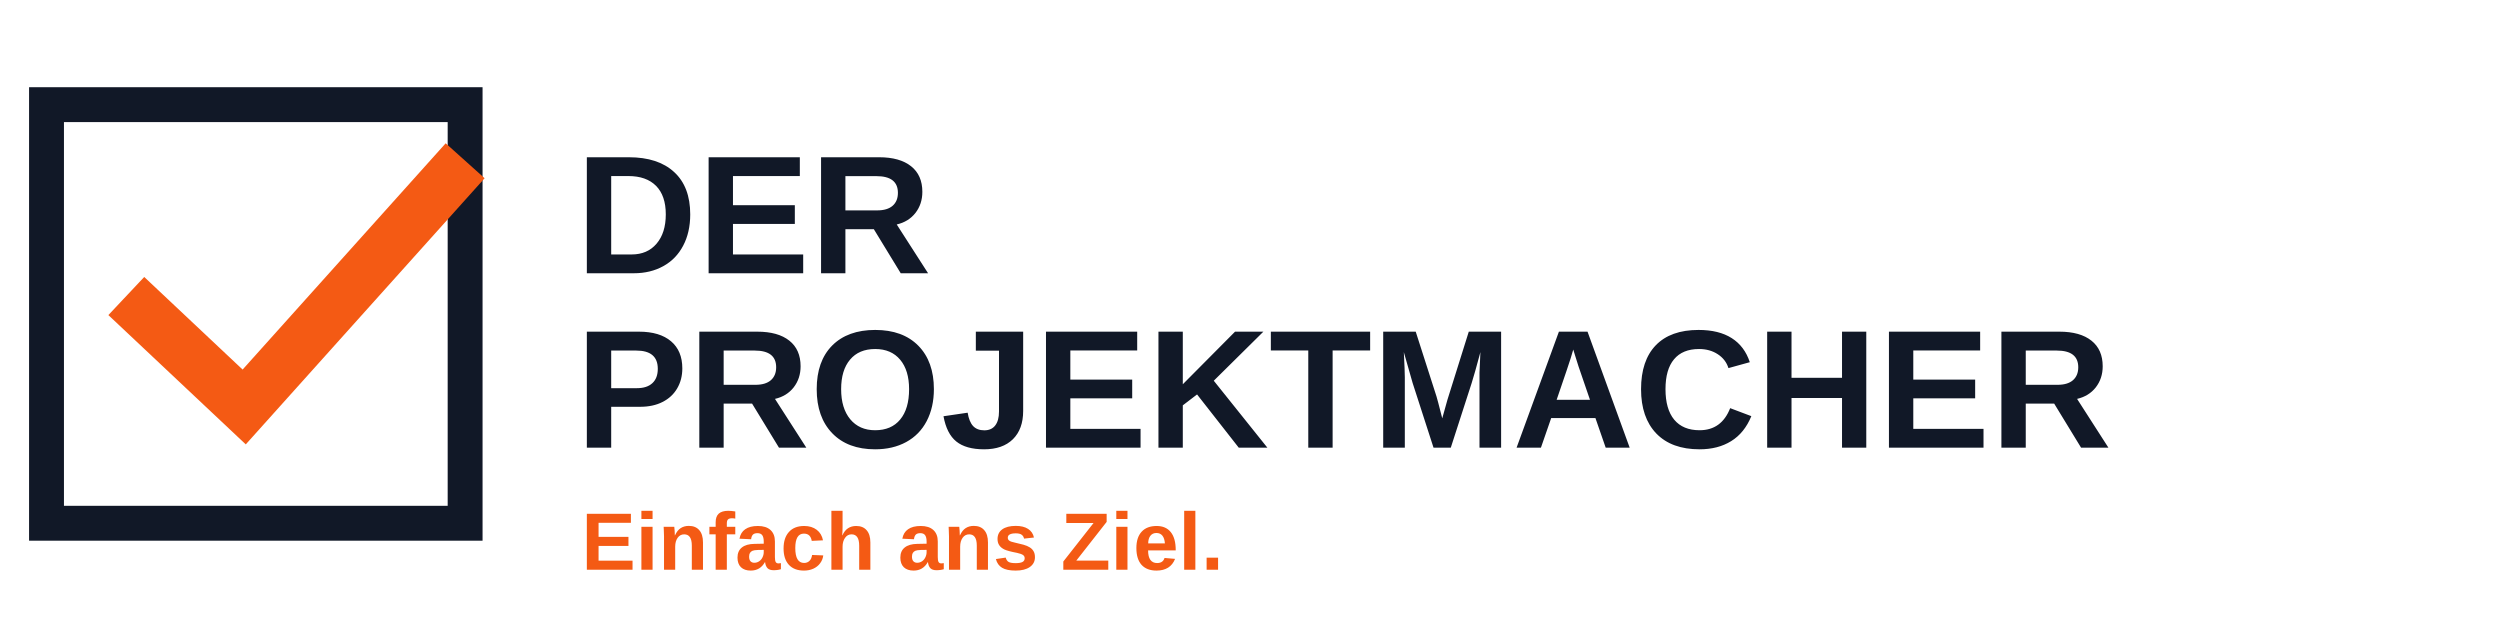
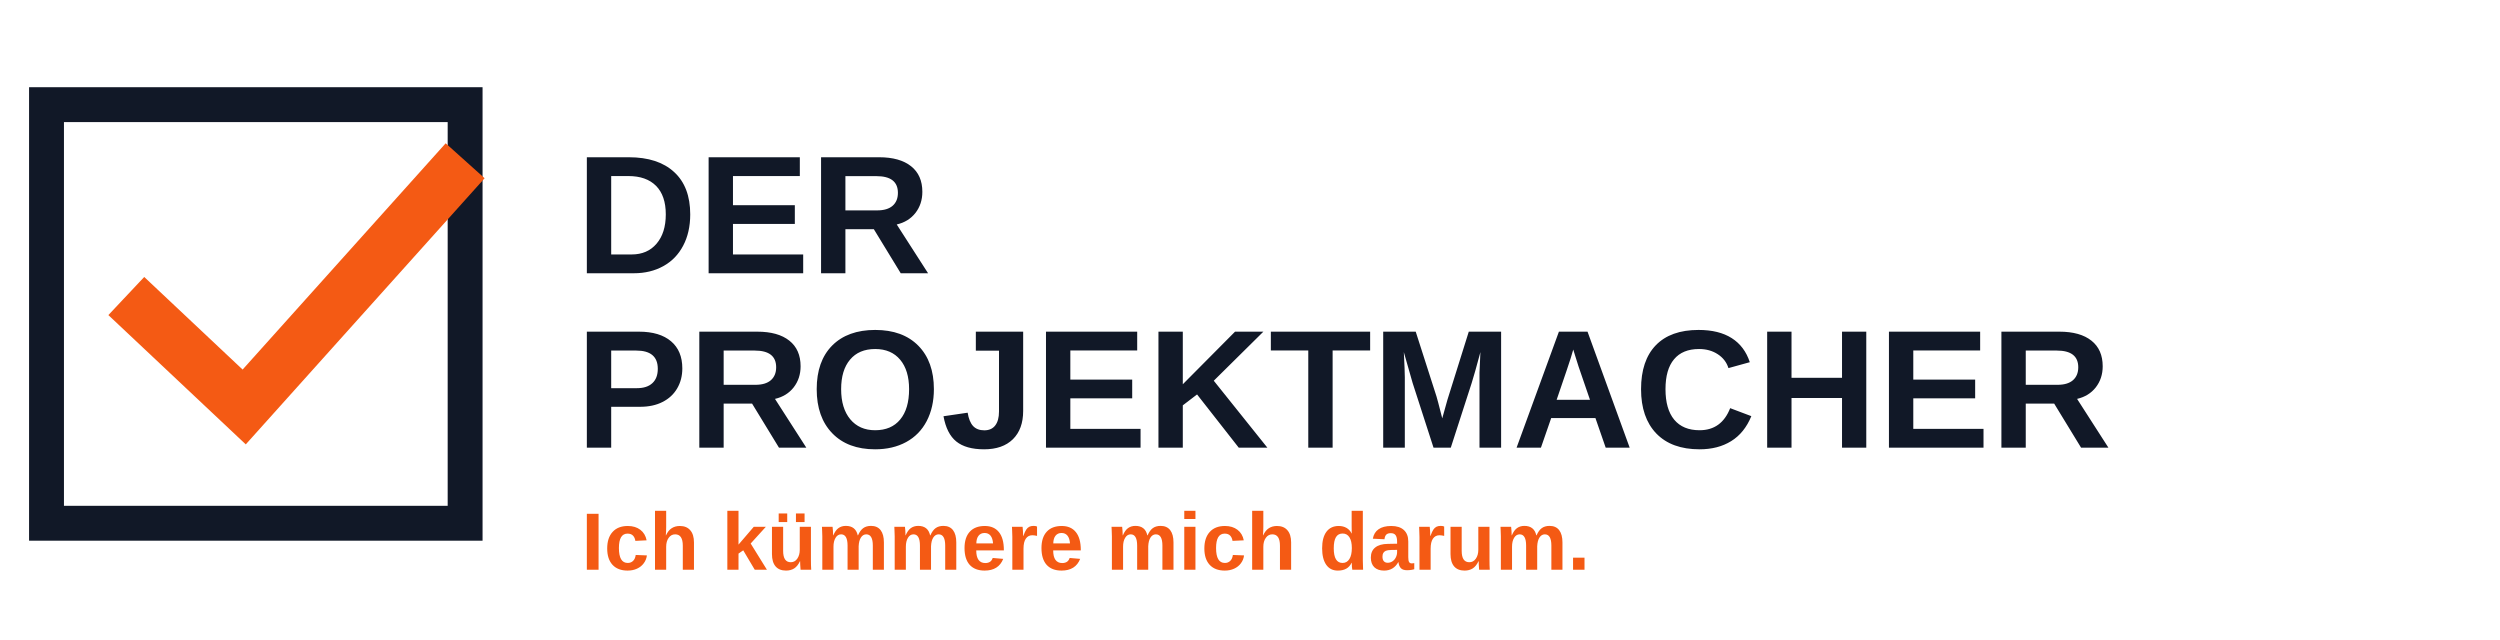
<svg xmlns="http://www.w3.org/2000/svg" viewBox="0 0 430 110" role="img" aria-labelledby="title desc">
  <rect x="8" y="18" width="72" height="72" fill="none" stroke="#111827" stroke-width="6" />
  <path d="M25 54 L42 70 L77 31" fill="none" stroke="#f45a14" stroke-width="9" stroke-linecap="square" stroke-linejoin="miter" />
  <text x="99" y="47" font-family="Arial, Helvetica, sans-serif" font-size="29" font-weight="800" fill="#111827">DER</text>
  <text x="99" y="77" font-family="Arial, Helvetica, sans-serif" font-size="29" font-weight="800" fill="#111827">PROJEKTMACHER</text>
-   <text x="100" y="98" font-family="Arial, Helvetica, sans-serif" font-size="14" font-weight="700" fill="#f45a14">Einfach ans Ziel.</text>
+   <text x="100" y="98" font-family="Arial, Helvetica, sans-serif" font-size="14" font-weight="700" fill="#f45a14">Ich kümmere mich darum.</text>
</svg>
